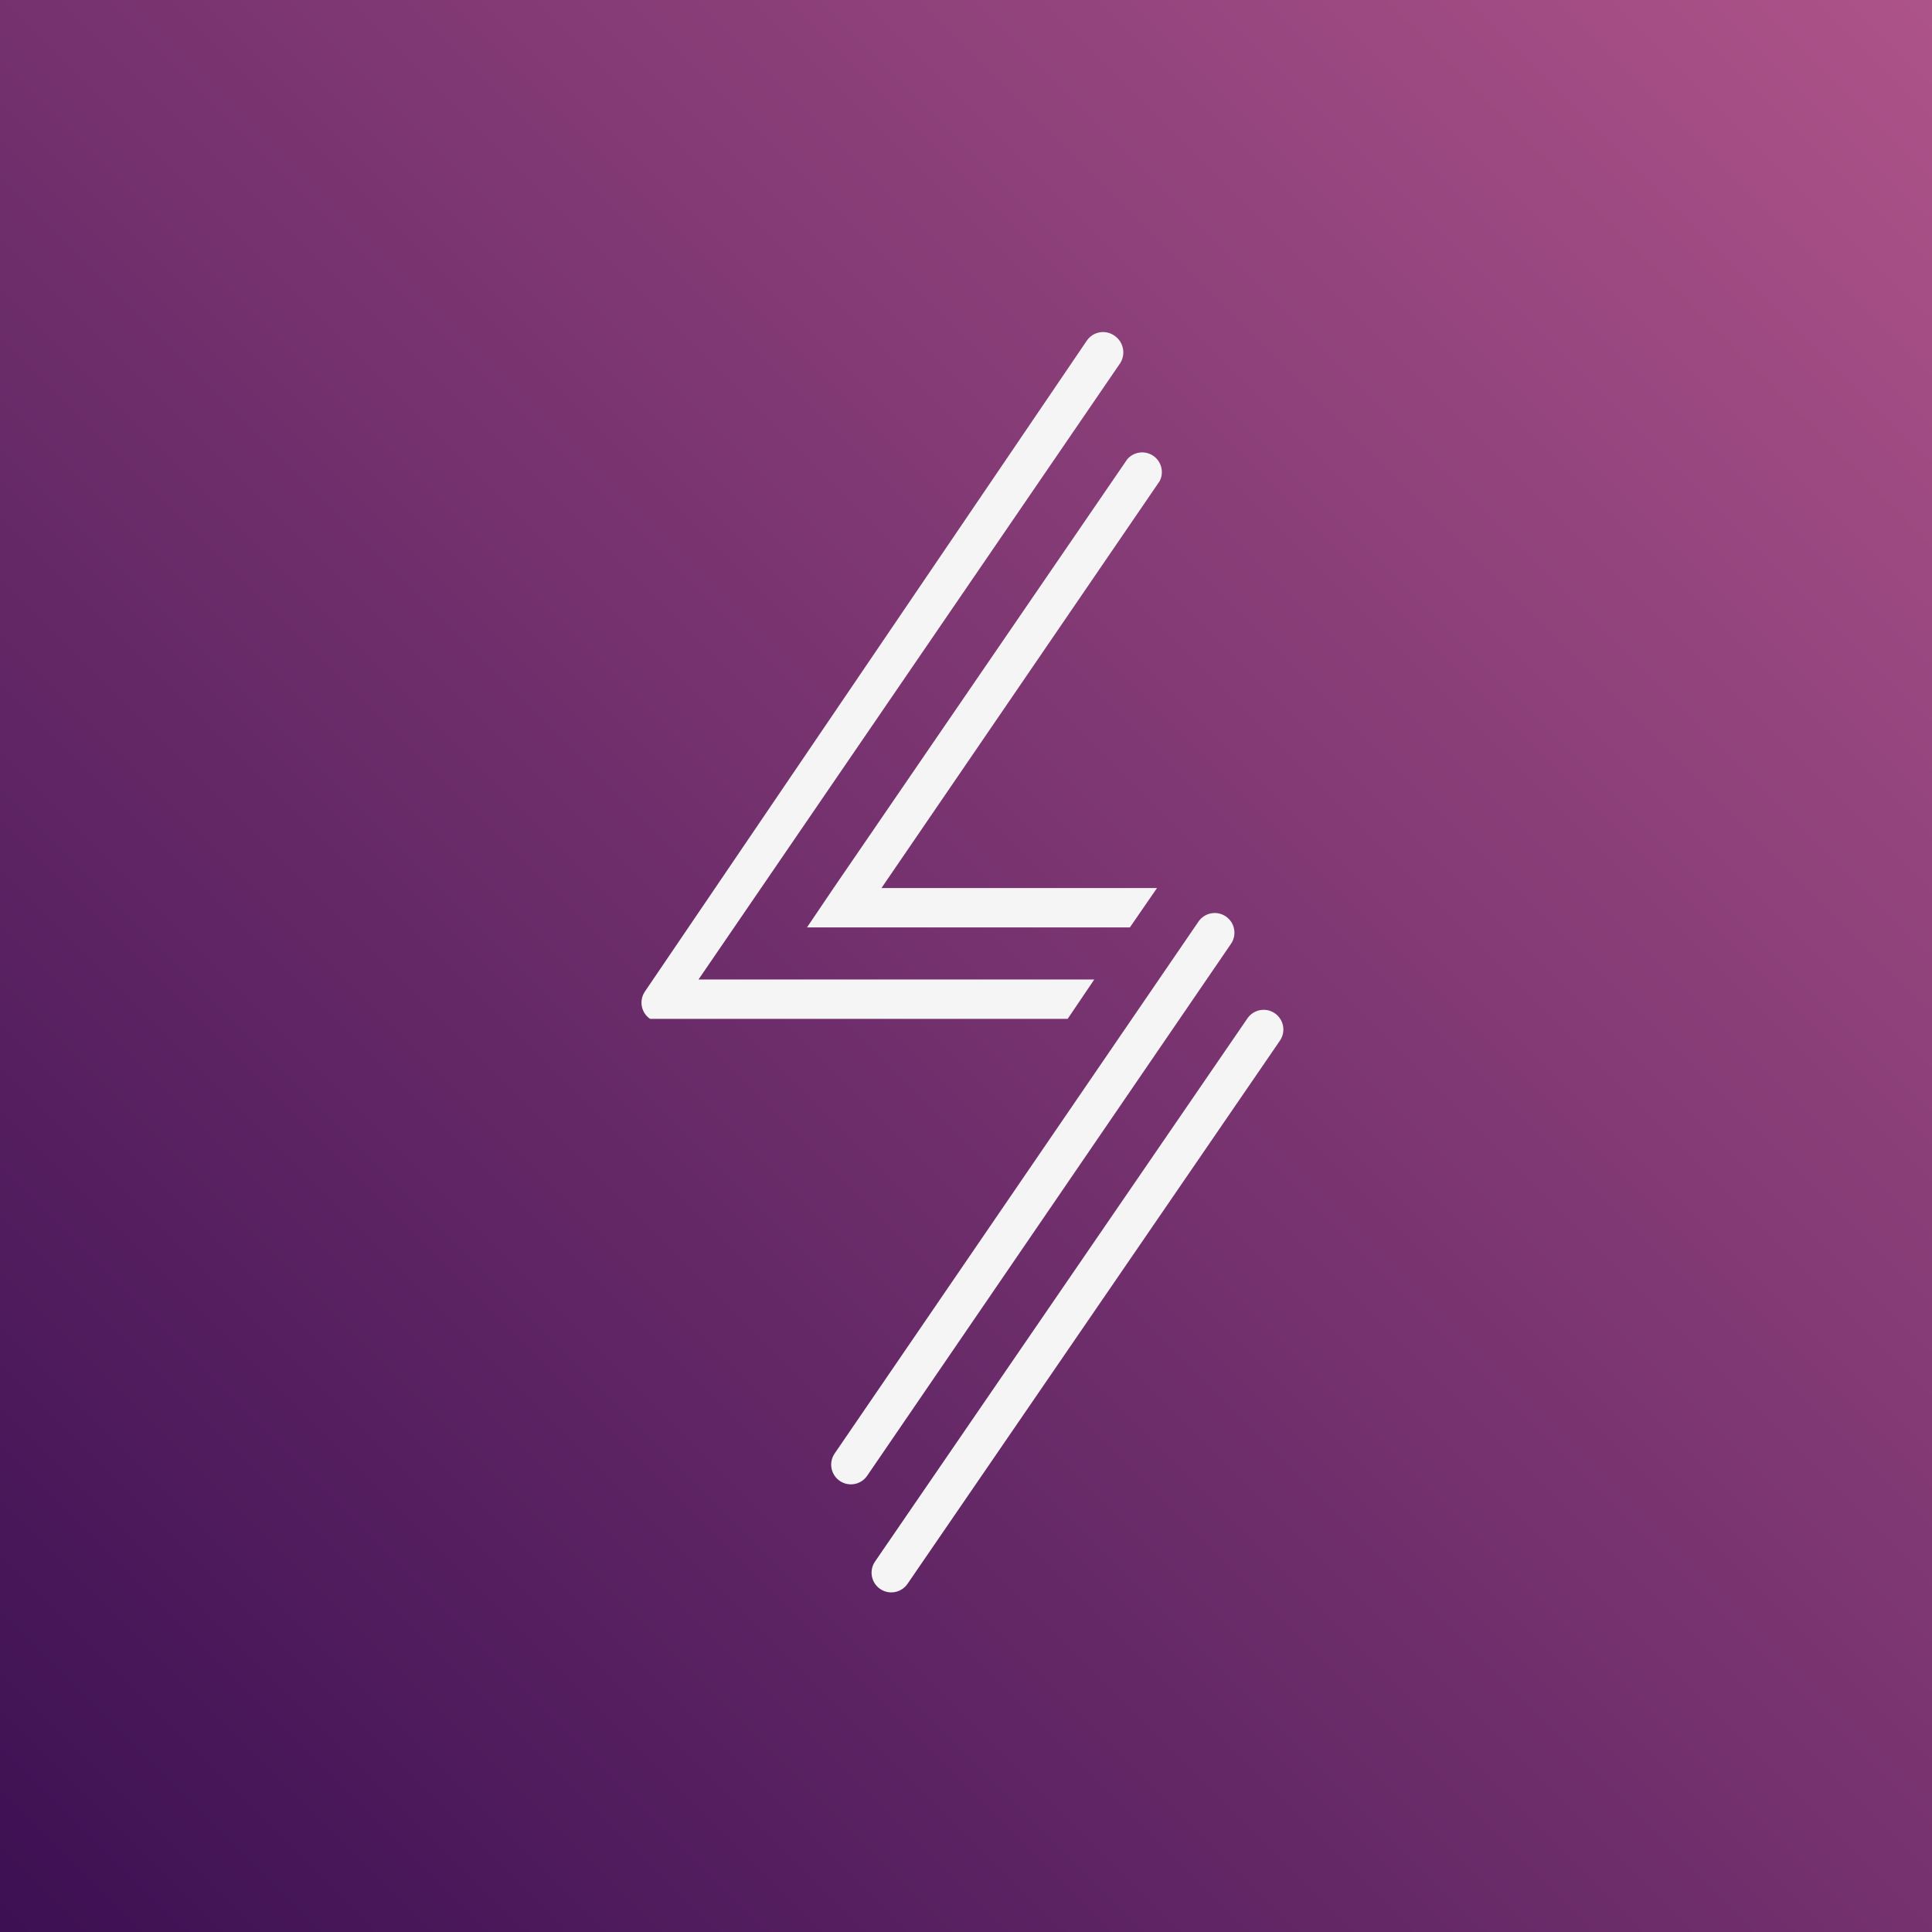
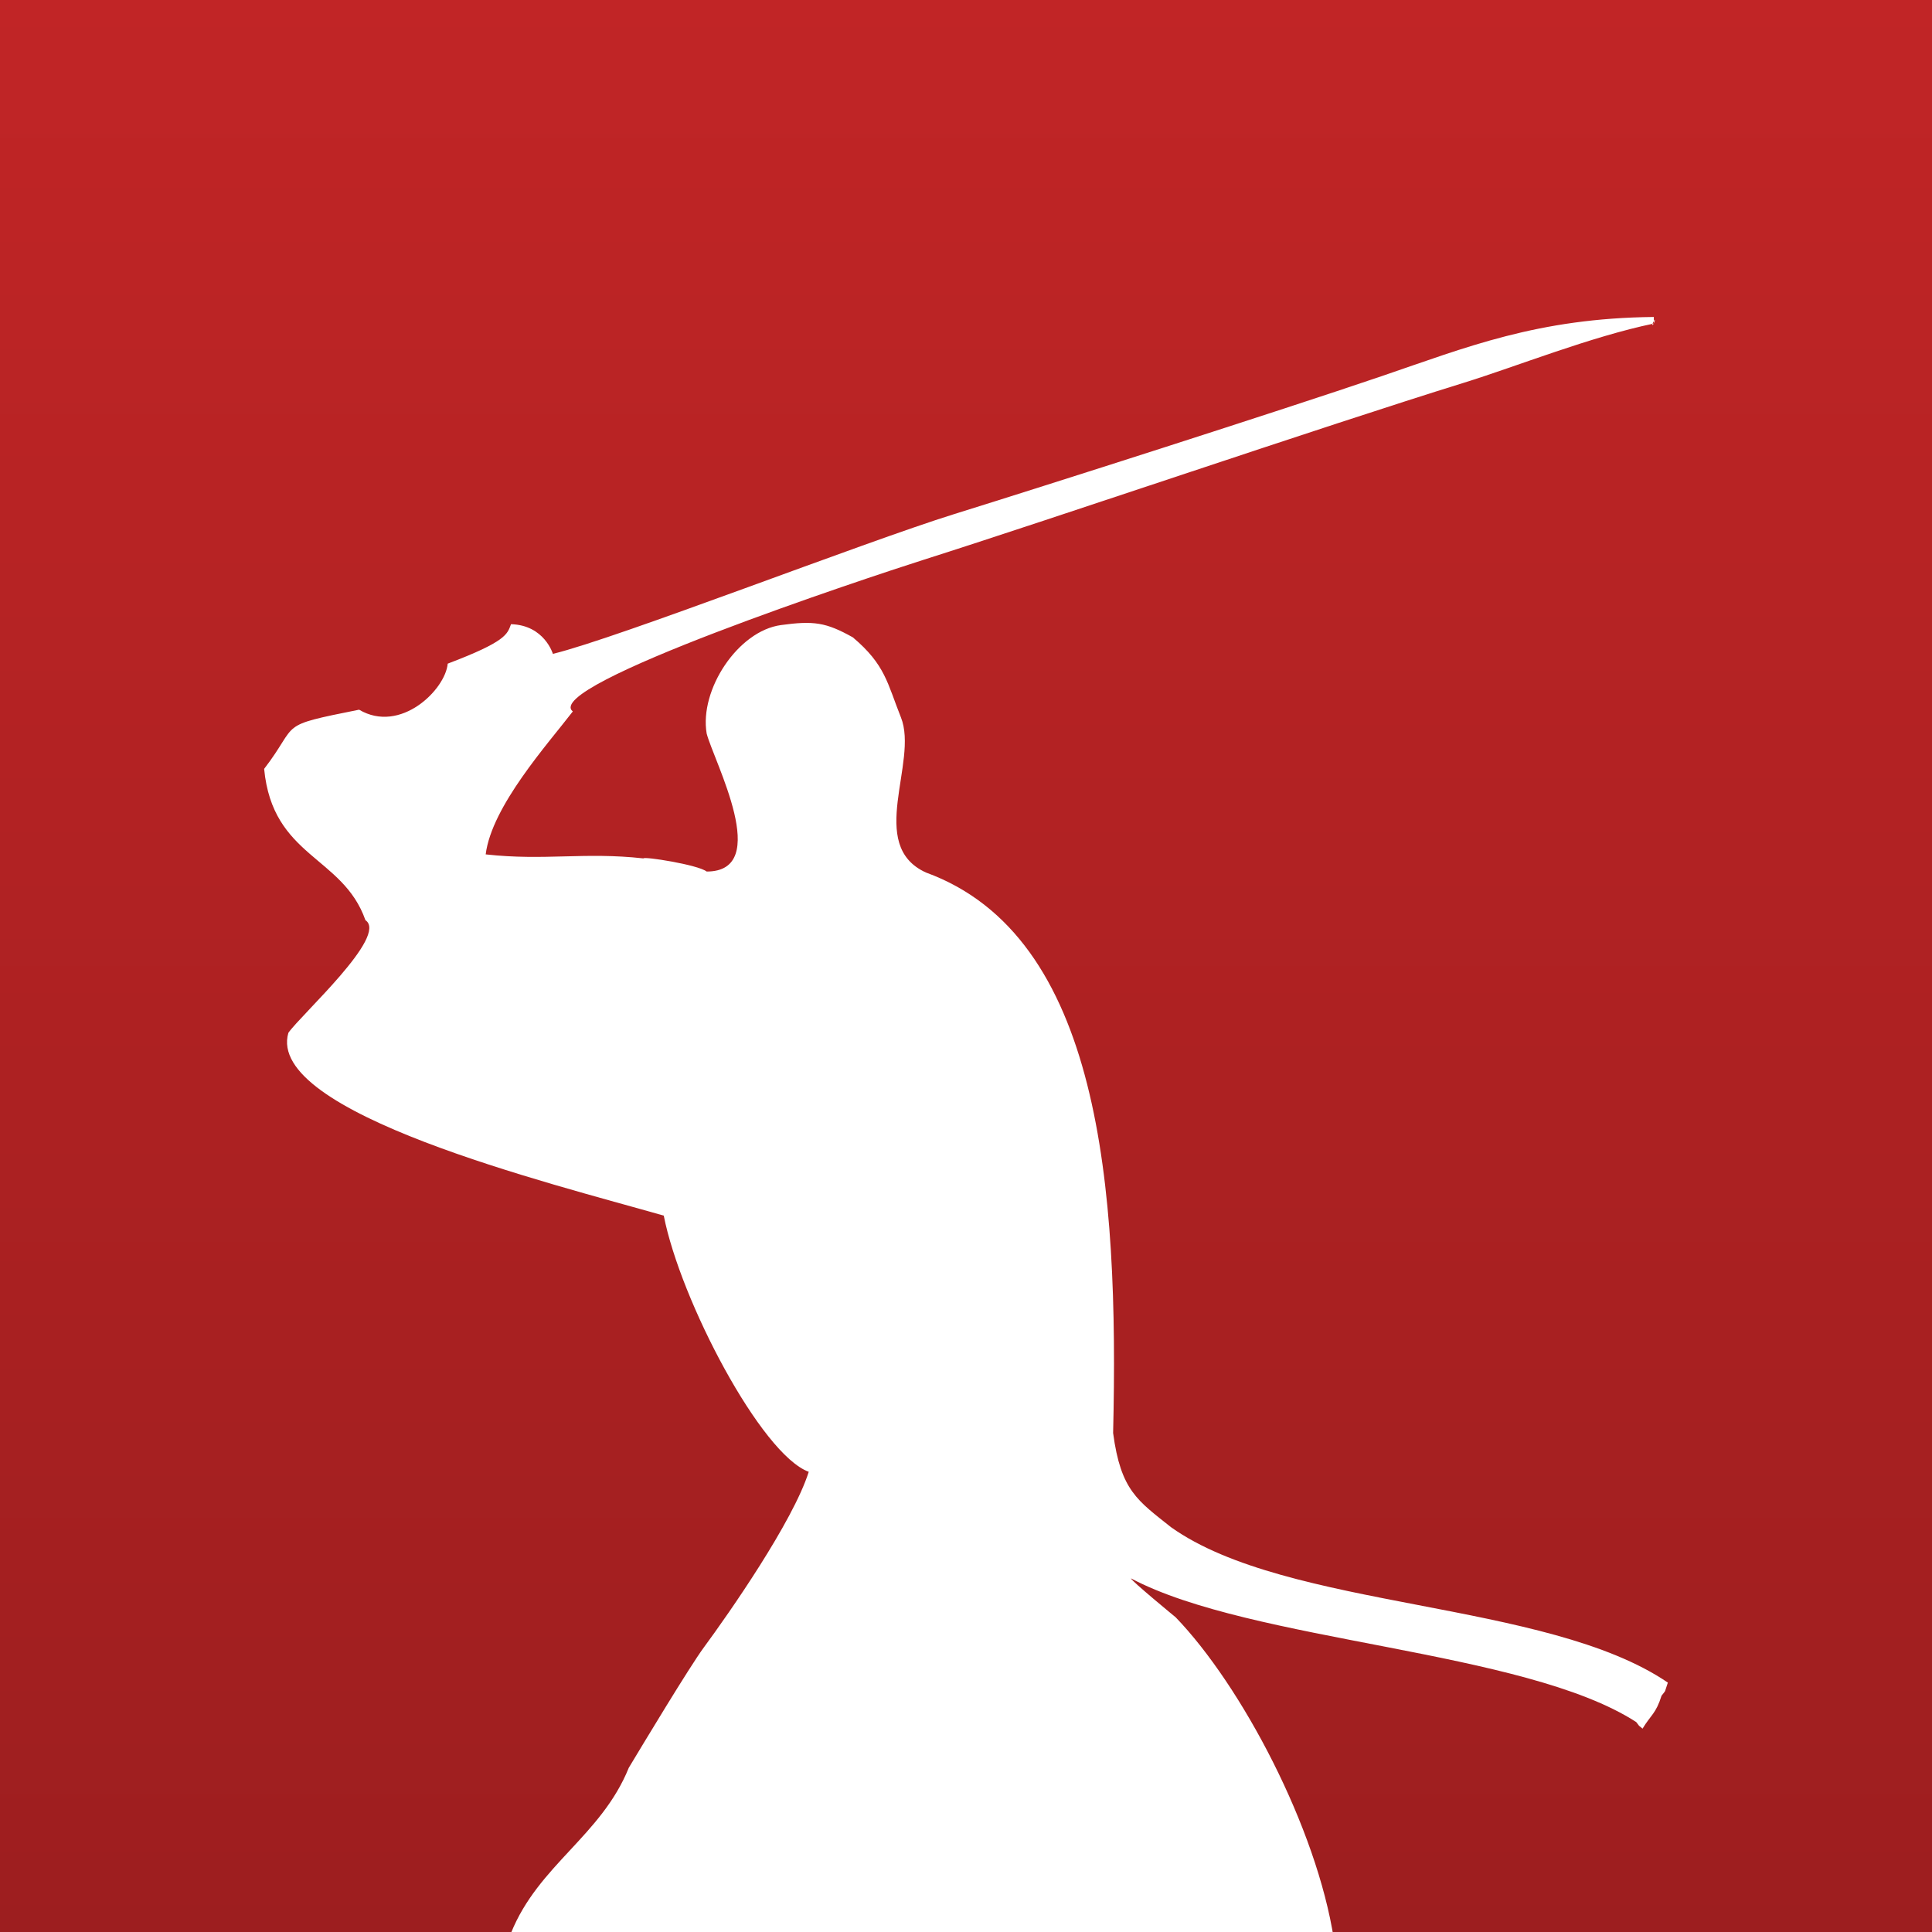
<svg xmlns="http://www.w3.org/2000/svg" width="256" height="256" viewBox="0 0 256 256" fill="none">
  <rect width="256" height="256" fill="url(#paint0_linear)" />
-   <path d="M169.593 137.897L120.254 209.862C119.45 211.04 117.848 211.354 116.659 210.567C116.072 210.18 115.667 209.572 115.534 208.882C115.402 208.193 115.553 207.478 115.954 206.901L165.293 134.936C166.111 133.749 167.736 133.449 168.923 134.267C170.111 135.084 170.41 136.709 169.593 137.897Z" fill="#F5F5F5" />
-   <path d="M163.108 125.069L114.897 195.554C114.079 196.741 112.454 197.041 111.267 196.223C110.079 195.406 109.78 193.781 110.597 192.593L158.809 122.108C159.626 120.921 161.251 120.621 162.439 121.439C163.626 122.256 163.926 123.881 163.108 125.069Z" fill="#F5F5F5" />
-   <path d="M148.447 48.099L92.553 129.791H144.994L141.469 135.007H86.632H86.139C84.96 134.203 84.646 132.602 85.434 131.412L144.007 45.139C144.811 43.96 146.412 43.646 147.602 44.434C148.838 45.219 149.215 46.852 148.447 48.099Z" fill="#F5F5F5" />
-   <path d="M153.663 63.747L116.8 117.668H153.311L149.716 122.884H106.932L110.456 117.668L149.364 60.857C150.224 59.852 151.701 59.651 152.799 60.389C153.897 61.127 154.269 62.57 153.663 63.747Z" fill="#F5F5F5" />
+   <mask id="mask0" mask-type="alpha" maskUnits="userSpaceOnUse" x="0" y="0" width="256" height="256">
+     <rect width="256" height="256" fill="url(#paint1_linear)" />
+   </mask>
+   <g mask="url(#mask0)">
+     <path fill-rule="evenodd" clip-rule="evenodd" d="M64.357 113.21C72.184 114.081 77.431 112.872 85.259 113.743C85.259 113.453 92.483 114.576 93.636 115.483C102.415 115.483 94.578 100.849 93.636 97.195C92.654 91.397 97.783 83.607 103.475 82.826C107.827 82.23 109.438 82.458 113.005 84.452C117.332 88.096 117.579 90.558 119.379 95.061C121.746 100.982 114.753 111.986 122.686 115.61C145.82 124.042 148.264 157.253 147.494 189.884C148.512 197.518 150.734 198.823 155.166 202.362C170.629 213.349 204.919 211.992 221 222.953C220.471 224.481 220.838 223.799 220.161 224.696C219.426 227.066 218.729 227.256 217.645 229.053C216.736 228.261 217.574 229.121 216.806 228.181C201.958 218.569 165.839 217.628 149.857 209.141C149.857 209.431 155.782 214.299 155.782 214.299C164.504 223.347 174.472 242.191 176.751 257C167.486 256.525 151.956 257 141.523 257H67.712V256.128C71.346 247.124 79.685 243.24 83.319 234.236C85.139 231.214 91.343 220.896 93.276 218.274C96.59 213.779 105.081 201.619 107.162 195.022C100.862 192.718 90.156 172.307 87.952 161.076C72.89 156.777 35.117 147.446 38.212 136.852C39.922 134.412 51.488 124.005 48.42 121.924C45.414 113.383 36.125 113.62 35 101.881C39.78 95.662 36.492 96.259 47.582 94.038C53.056 97.276 59.019 91.385 59.324 87.938C67.084 84.996 67.225 84.033 67.712 82.709C72.145 82.835 73.262 86.642 73.262 86.642C81.981 84.513 114.323 71.891 126.482 68.105C138.642 64.319 169.313 54.53 183.074 49.843C194.279 46.027 203.717 42.157 219.141 42V42.871C218.466 43.761 219.682 41.367 219.141 42.871C210.755 44.616 200.915 48.564 193.978 50.715C175.19 56.538 140.369 68.459 122.288 74.205C115.15 76.474 71.668 90.861 75.899 94.271C72.614 98.55 65.15 106.827 64.357 113.21V113.21Z" fill="white" />
+   </g>
  <defs>
-     <linearGradient id="paint0_linear" x1="256" y1="0" x2="0" y2="256" gradientUnits="userSpaceOnUse">
-       <stop stop-color="#AD5389" />
-       <stop offset="1" stop-color="#3C1053" />
+     <linearGradient id="paint0_linear" x1="128" y1="0" x2="128" y2="256" gradientUnits="userSpaceOnUse">
+       <stop stop-color="#C12526" />
+       <stop offset="1" stop-color="#9D1E1F" />
+     </linearGradient>
+     <linearGradient id="paint1_linear" x1="128" y1="0" x2="128" y2="256" gradientUnits="userSpaceOnUse">
+       <stop stop-color="#C12526" />
+       <stop offset="1" stop-color="#9D1E1F" />
    </linearGradient>
  </defs>
</svg>
